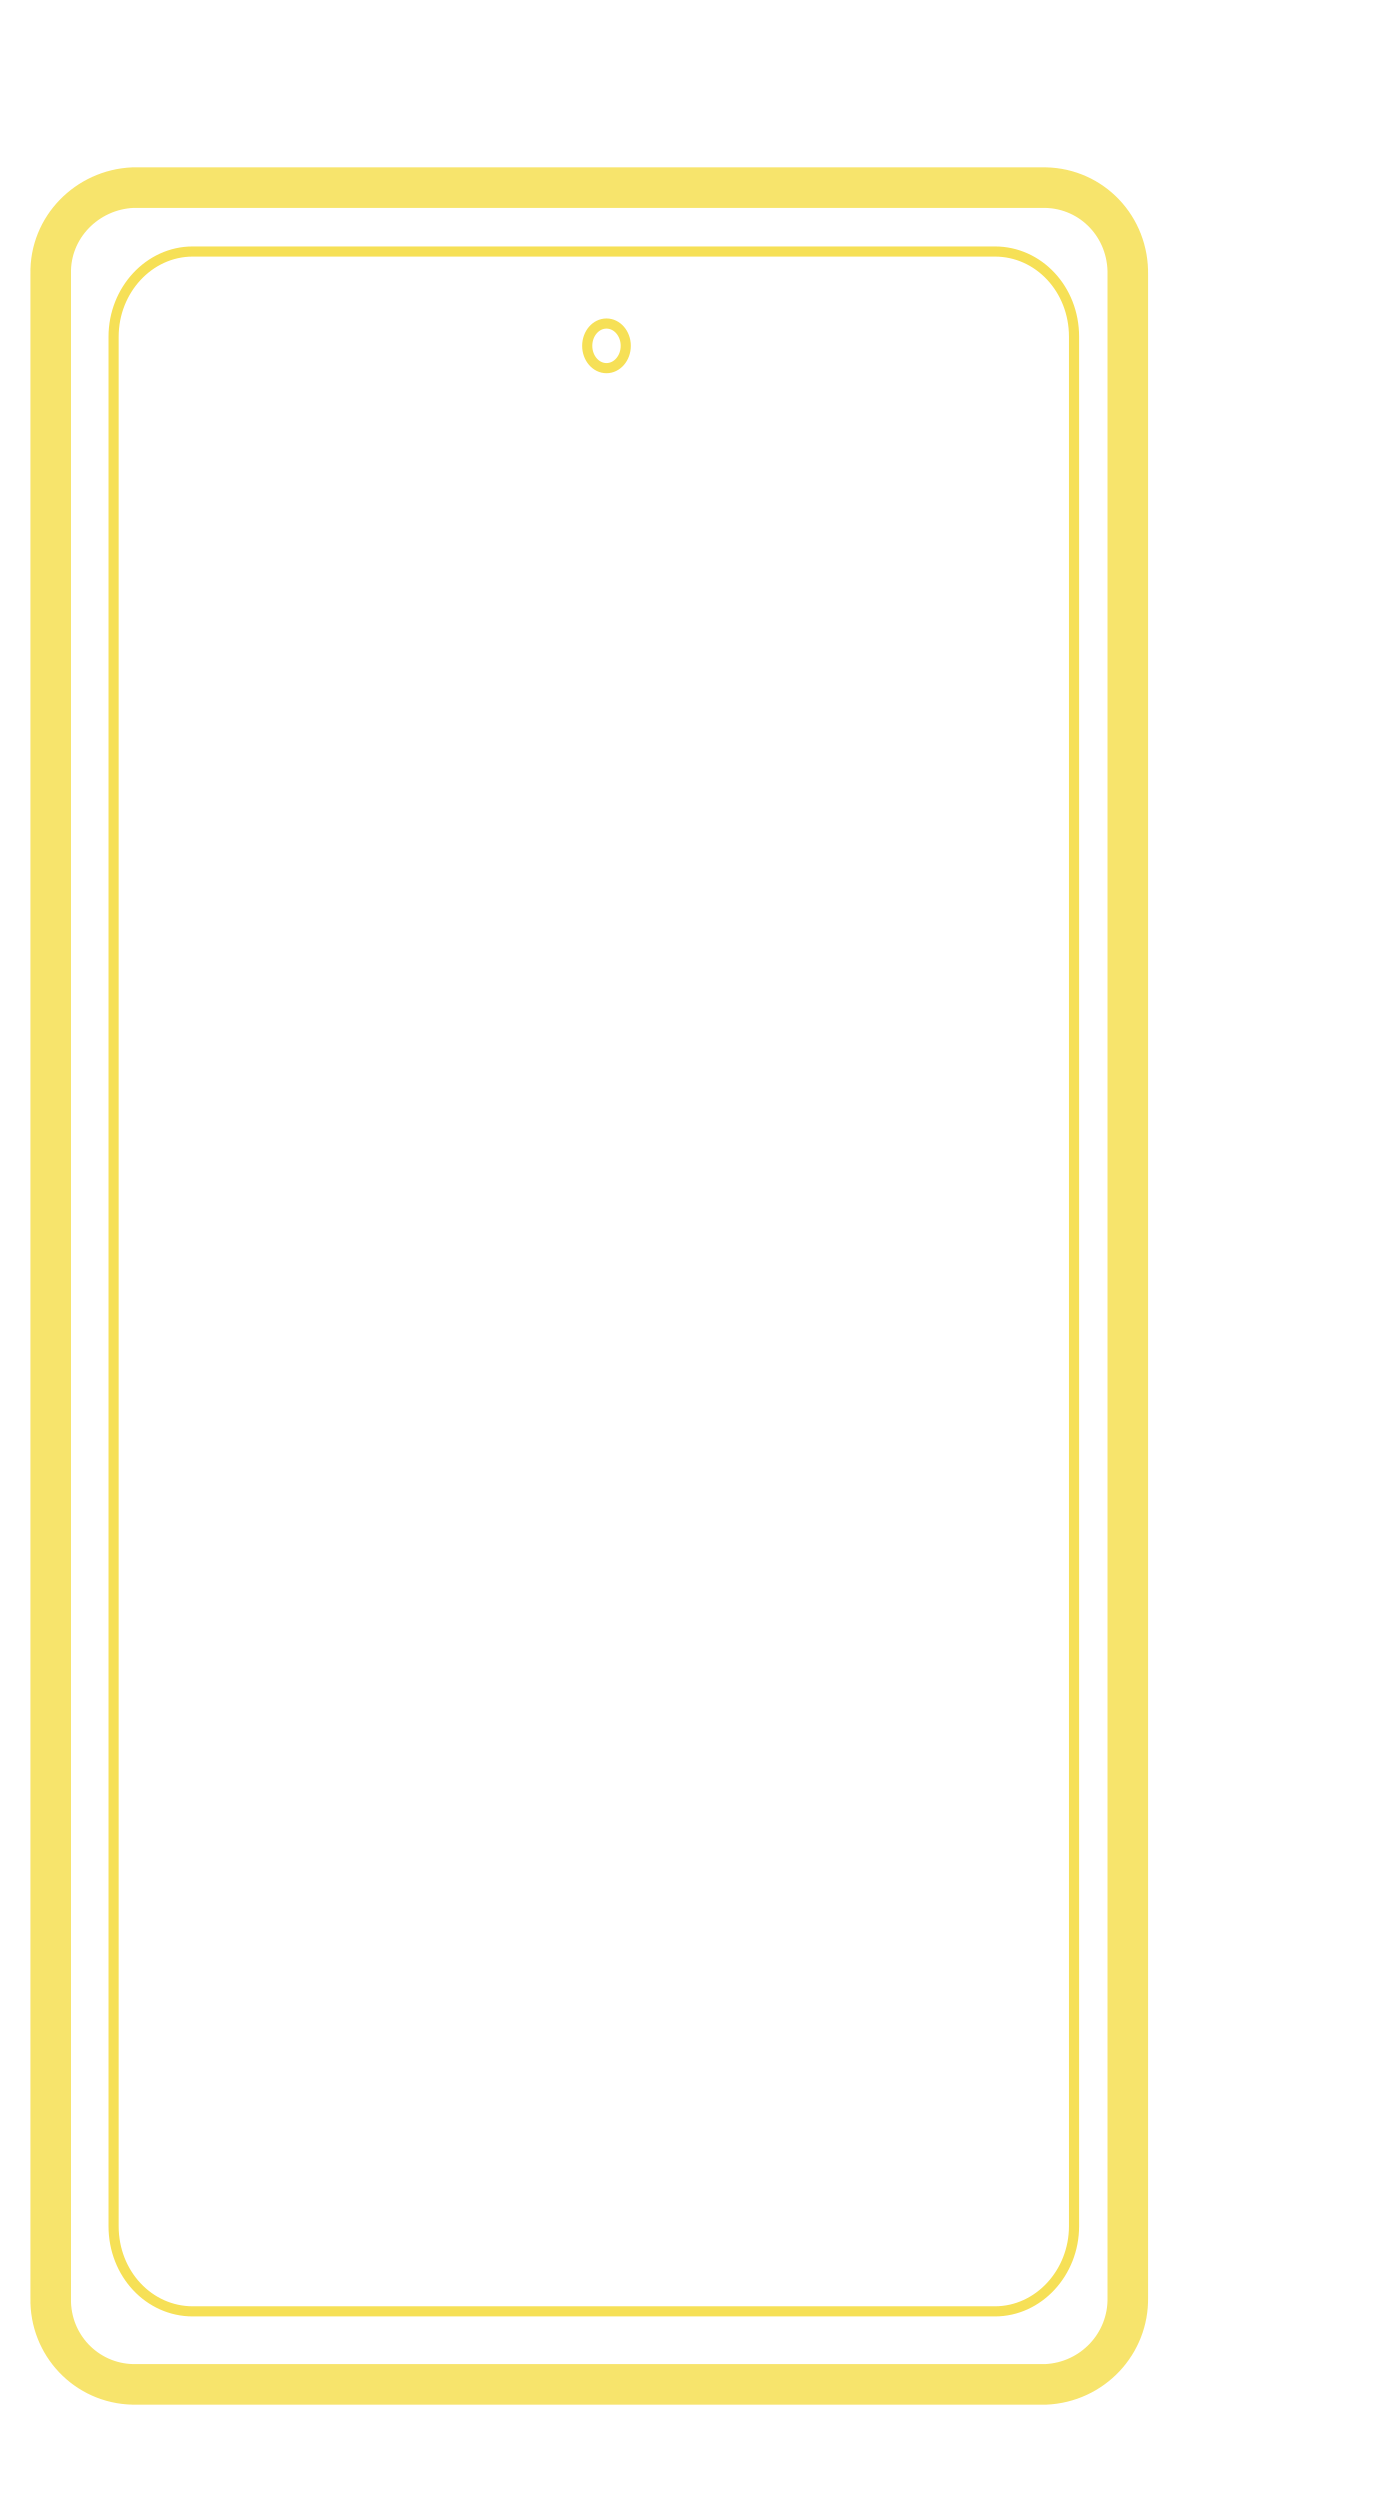
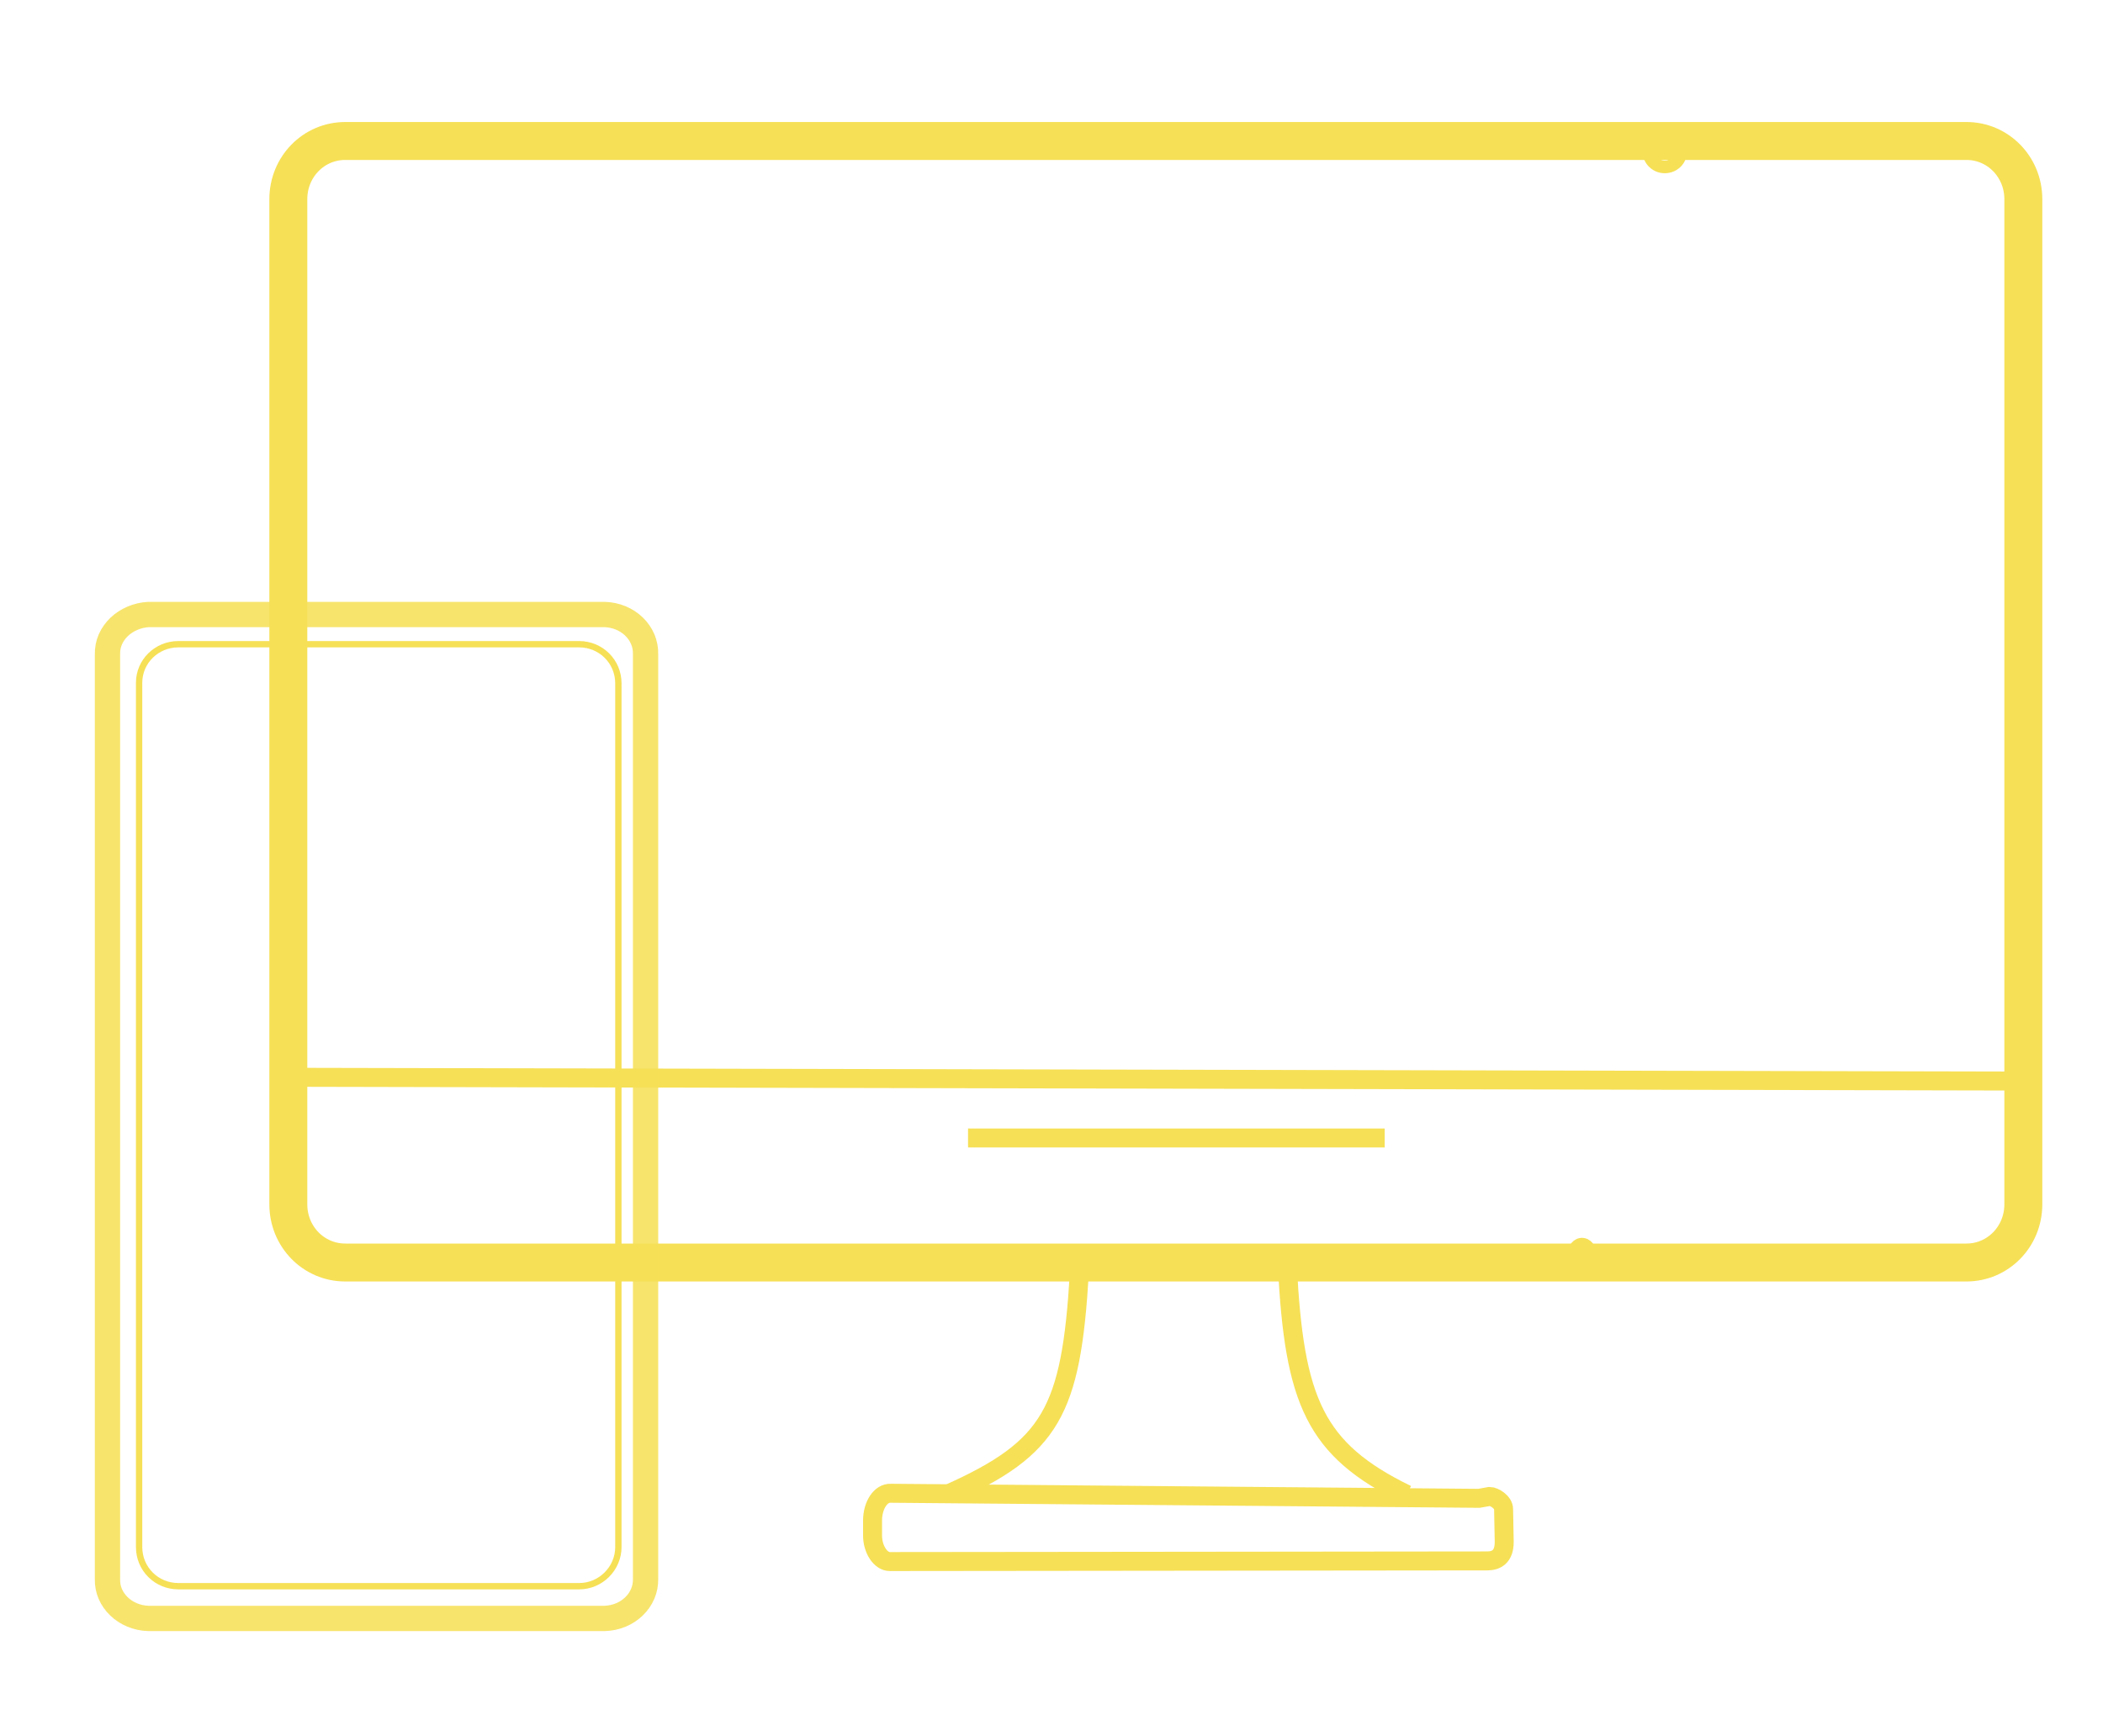
- <svg xmlns="http://www.w3.org/2000/svg" version="1.1" id="Layer_1" x="0px" y="0px" viewBox="0 0 135.6 246.5" style="enable-background:new 0 0 135.6 246.5;" xml:space="preserve">
+ <svg xmlns="http://www.w3.org/2000/svg" version="1.1" id="Layer_1" x="0px" y="0px" viewBox="0 0 332.6 274.5" style="enable-background:new 0 0 332.6 274.5;" xml:space="preserve">
  <style type="text/css">
- 	.st0{opacity:0.87;fill:none;stroke:#F6E056;stroke-width:4;stroke-miterlimit:10;enable-background:new    ;}
- 	.st1{fill:none;stroke:#F6E056;stroke-miterlimit:10;}
+ 	.st0{fill:none;stroke:#F6E056;stroke-miterlimit:10;}
+ 	.st1{fill:none;stroke:#F6E056;stroke-width:6;stroke-miterlimit:10;}
+ 	.st2{fill:none;stroke:#F6E056;stroke-width:2;stroke-miterlimit:10;}
+ 	.st3{fill:none;stroke:#F6E056;stroke-width:3;stroke-miterlimit:10;}
+ 	.st4{opacity:0.87;fill:none;stroke:#F6E056;stroke-width:4;stroke-miterlimit:10;enable-background:new    ;}
</style>
-   <path class="st0" d="M13.1,18.5h90c4.6,0.1,8.2,3.9,8.1,8.6l0,0v199.4c0.1,4.6-3.5,8.4-8.1,8.6h-90c-4.6-0.1-8.2-3.9-8.1-8.5V27  C4.9,22.4,8.6,18.7,13.1,18.5L13.1,18.5z" />
-   <path class="st1" d="M19,24.8h79.1c4.3,0,7.8,3.7,7.8,8.4l0,0v186.3c0,4.6-3.5,8.4-7.8,8.4H19c-4.3,0-7.8-3.7-7.8-8.4l0,0V33.2  C11.2,28.6,14.7,24.8,19,24.8L19,24.8z" />
-   <ellipse class="st1" cx="59.8" cy="34.1" rx="1.9" ry="2.2" />
+   <ellipse class="st0" cx="250.2" cy="198.4" rx="1.8" ry="2.1" />
+   <path class="st1" d="M54.6,22.3H311c5,0,9,4.1,9,9.2v159c0,5.1-4,9.2-9,9.2H54.6c-5,0-9-4.1-9-9.2v-159  C45.6,26.4,49.6,22.3,54.6,22.3z" />
+   <ellipse class="st2" cx="263.3" cy="24" rx="2.5" ry="2.4" />
+   <line class="st3" x1="44.5" y1="170.4" x2="319.9" y2="171" />
+   <path class="st3" d="M170.7,201.4c-1.3,21.9-4.5,27.6-20.5,34.8" />
+   <path class="st3" d="M235.6,236.7c0.7,0,2.2,0.9,2.2,2l0.1,5.2c0,2.3-1.2,3-2.7,3l-94.5,0.1c-1.4,0-2.7-1.9-2.7-4.1v-2.4  c0-2.4,1.3-4.4,2.9-4.3l93,0.8L235.6,236.7z" />
+   <path class="st3" d="M203.6,200.2c1.1,21.4,4.3,29.1,18.9,36.2" />
+   <line class="st3" x1="153.1" y1="180" x2="219" y2="180" />
+   <path class="st0" d="M28.2,101.9h63.4c3.4,0,6.2,2.7,6.2,6.2l0,0v136.6c0,3.4-2.8,6.2-6.2,6.2H28.2c-3.4,0-6.2-2.7-6.2-6.2l0,0V108  C22,104.6,24.8,101.9,28.2,101.9L28.2,101.9z" />
+   <path class="st4" d="M23.5,97.2h72.1c3.7,0.1,6.6,2.9,6.5,6.3l0,0v146.2c0.1,3.4-2.8,6.2-6.5,6.3H23.5c-3.7-0.1-6.6-2.9-6.5-6.2  V103.5C16.9,100.1,19.9,97.4,23.5,97.2L23.5,97.2z" />
</svg>
